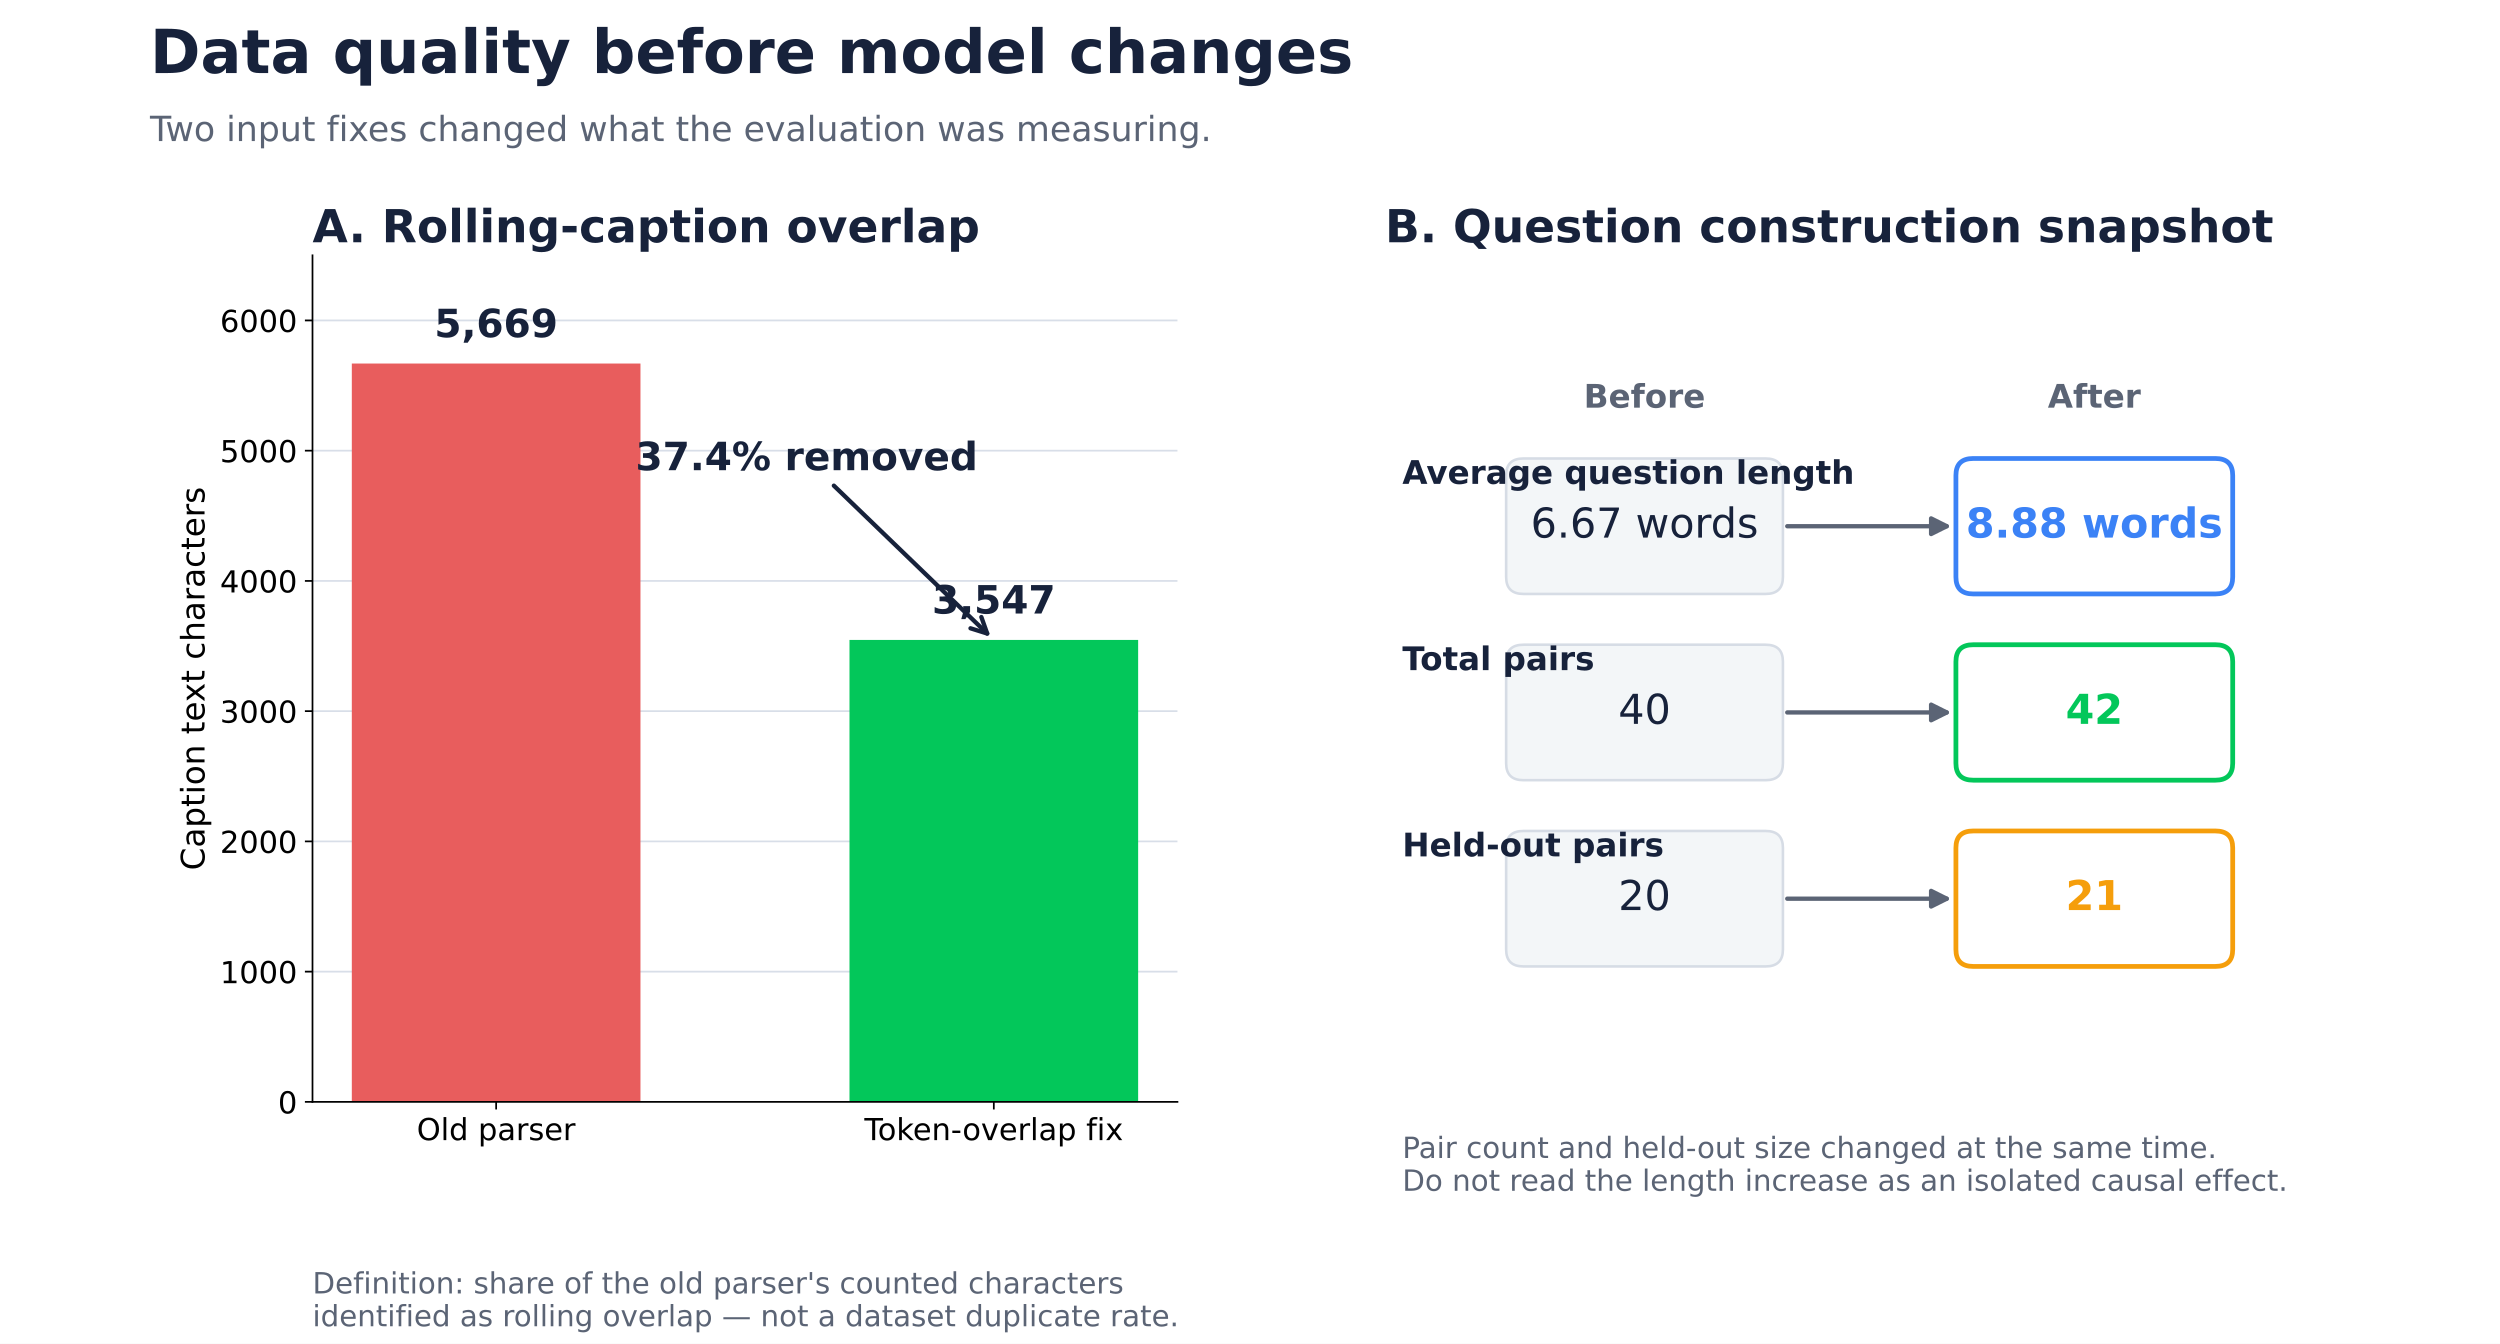
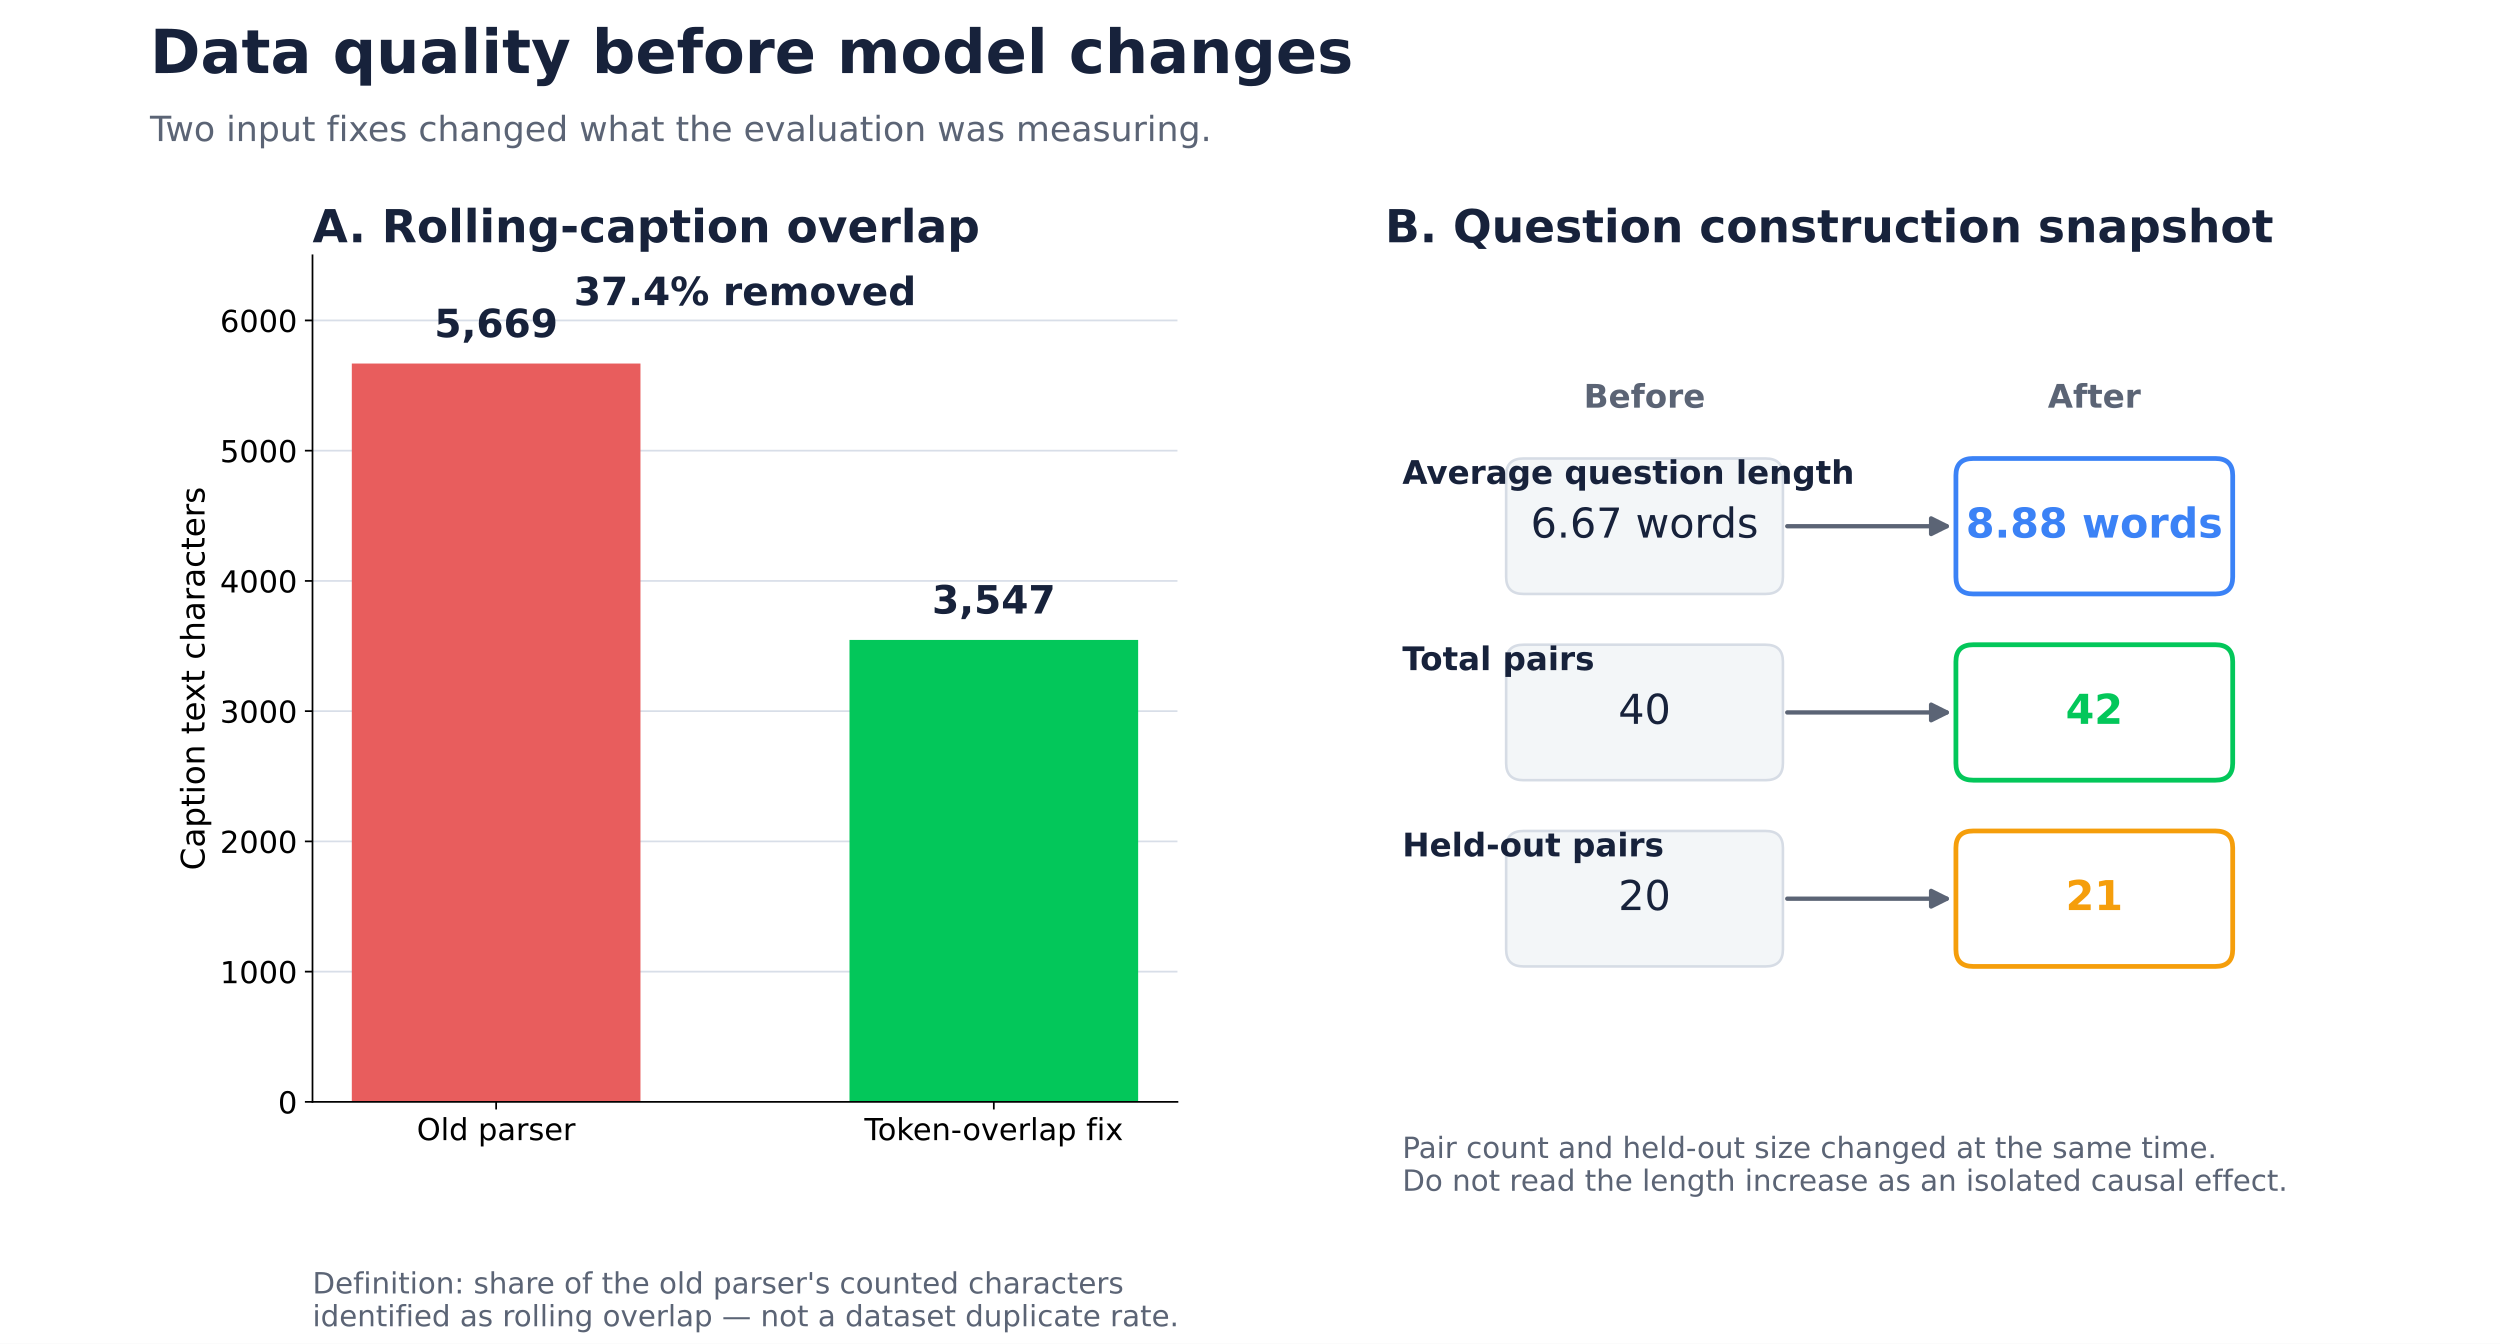
<svg xmlns="http://www.w3.org/2000/svg" xmlns:xlink="http://www.w3.org/1999/xlink" width="1152pt" height="619.2pt" viewBox="0 0 1152 619.2" version="1.1">
  <defs>
    <style type="text/css">*{stroke-linejoin: round; stroke-linecap: butt}</style>
  </defs>
  <g id="figure_1">
    <g id="patch_1">
      <path d="M 0 619.2  L 1152 619.2  L 1152 0  L 0 0  z " style="fill: #ffffff" />
    </g>
    <g id="axes_1">
      <g id="patch_2">
        <path d="M 144 507.744  L 542.571 507.744  L 542.571 117.648  L 144 117.648  z " style="fill: #ffffff" />
      </g>
      <g id="matplotlib.axis_1">
        <g id="xtick_1">
          <g id="line2d_1">
            <defs>
-               <path id="me5fcd7726c" d="M 0 0  L 0 3.5  " style="stroke: #000000; stroke-width: 0.8" />
+               <path id="m4818b2fd2d" d="M 0 0  L 0 3.5  " style="stroke: #000000; stroke-width: 0.8" />
            </defs>
            <g>
-               <use xlink:href="#me5fcd7726c" x="228.622" y="507.744" style="stroke: #000000; stroke-width: 0.8" />
+               <use xlink:href="#m4818b2fd2d" x="228.622" y="507.744" style="stroke: #000000; stroke-width: 0.8" />
            </g>
          </g>
          <g id="text_1">
            <text style="font: 14px 'DejaVu Sans'; text-anchor: middle" x="228.622" y="525.382" transform="rotate(-0 228.6219 525.3818)">Old parser</text>
          </g>
        </g>
        <g id="xtick_2">
          <g id="line2d_2">
            <g>
-               <use xlink:href="#me5fcd7726c" x="457.95" y="507.744" style="stroke: #000000; stroke-width: 0.8" />
+               <use xlink:href="#m4818b2fd2d" x="457.95" y="507.744" style="stroke: #000000; stroke-width: 0.8" />
            </g>
          </g>
          <g id="text_2">
            <text style="font: 14px 'DejaVu Sans'; text-anchor: middle" x="457.95" y="525.382" transform="rotate(-0 457.9495 525.3818)">Token-overlap fix</text>
          </g>
        </g>
      </g>
      <g id="matplotlib.axis_2">
        <g id="ytick_1">
          <g id="line2d_3">
-             <path d="M 144 507.744  L 542.571 507.744  " clip-path="url(#p64cec29706)" style="fill: none; stroke: #d8dee8; stroke-width: 0.8; stroke-linecap: square" />
+             <path d="M 144 507.744  L 542.571 507.744  " clip-path="url(#p047e4e3529)" style="fill: none; stroke: #d8dee8; stroke-width: 0.8; stroke-linecap: square" />
          </g>
          <g id="line2d_4">
            <defs>
-               <path id="m6d7c48cdab" d="M 0 0  L -3.5 0  " style="stroke: #000000; stroke-width: 0.8" />
+               <path id="m4ce7d940ea" d="M 0 0  L -3.5 0  " style="stroke: #000000; stroke-width: 0.8" />
            </defs>
            <g>
-               <use xlink:href="#m6d7c48cdab" x="144" y="507.744" style="stroke: #000000; stroke-width: 0.8" />
+               <use xlink:href="#m4ce7d940ea" x="144" y="507.744" style="stroke: #000000; stroke-width: 0.8" />
            </g>
          </g>
          <g id="text_3">
            <text style="font: 14px 'DejaVu Sans'; text-anchor: end" x="137" y="513.063" transform="rotate(-0 137 513.0629)">0</text>
          </g>
        </g>
        <g id="ytick_2">
          <g id="line2d_5">
-             <path d="M 144 447.729  L 542.571 447.729  " clip-path="url(#p64cec29706)" style="fill: none; stroke: #d8dee8; stroke-width: 0.8; stroke-linecap: square" />
+             <path d="M 144 447.729  L 542.571 447.729  " clip-path="url(#p047e4e3529)" style="fill: none; stroke: #d8dee8; stroke-width: 0.8; stroke-linecap: square" />
          </g>
          <g id="line2d_6">
            <g>
-               <use xlink:href="#m6d7c48cdab" x="144" y="447.729" style="stroke: #000000; stroke-width: 0.8" />
+               <use xlink:href="#m4ce7d940ea" x="144" y="447.729" style="stroke: #000000; stroke-width: 0.8" />
            </g>
          </g>
          <g id="text_4">
            <text style="font: 14px 'DejaVu Sans'; text-anchor: end" x="137" y="453.048" transform="rotate(-0 137 453.0481)">1000</text>
          </g>
        </g>
        <g id="ytick_3">
          <g id="line2d_7">
-             <path d="M 144 387.714  L 542.571 387.714  " clip-path="url(#p64cec29706)" style="fill: none; stroke: #d8dee8; stroke-width: 0.8; stroke-linecap: square" />
+             <path d="M 144 387.714  L 542.571 387.714  " clip-path="url(#p047e4e3529)" style="fill: none; stroke: #d8dee8; stroke-width: 0.8; stroke-linecap: square" />
          </g>
          <g id="line2d_8">
            <g>
-               <use xlink:href="#m6d7c48cdab" x="144" y="387.714" style="stroke: #000000; stroke-width: 0.8" />
+               <use xlink:href="#m4ce7d940ea" x="144" y="387.714" style="stroke: #000000; stroke-width: 0.8" />
            </g>
          </g>
          <g id="text_5">
            <text style="font: 14px 'DejaVu Sans'; text-anchor: end" x="137" y="393.033" transform="rotate(-0 137 393.0334)">2000</text>
          </g>
        </g>
        <g id="ytick_4">
          <g id="line2d_9">
-             <path d="M 144 327.7  L 542.571 327.7  " clip-path="url(#p64cec29706)" style="fill: none; stroke: #d8dee8; stroke-width: 0.8; stroke-linecap: square" />
+             <path d="M 144 327.7  L 542.571 327.7  " clip-path="url(#p047e4e3529)" style="fill: none; stroke: #d8dee8; stroke-width: 0.8; stroke-linecap: square" />
          </g>
          <g id="line2d_10">
            <g>
-               <use xlink:href="#m6d7c48cdab" x="144" y="327.7" style="stroke: #000000; stroke-width: 0.8" />
+               <use xlink:href="#m4ce7d940ea" x="144" y="327.7" style="stroke: #000000; stroke-width: 0.8" />
            </g>
          </g>
          <g id="text_6">
            <text style="font: 14px 'DejaVu Sans'; text-anchor: end" x="137" y="333.019" transform="rotate(-0 137 333.0186)">3000</text>
          </g>
        </g>
        <g id="ytick_5">
          <g id="line2d_11">
-             <path d="M 144 267.685  L 542.571 267.685  " clip-path="url(#p64cec29706)" style="fill: none; stroke: #d8dee8; stroke-width: 0.8; stroke-linecap: square" />
+             <path d="M 144 267.685  L 542.571 267.685  " clip-path="url(#p047e4e3529)" style="fill: none; stroke: #d8dee8; stroke-width: 0.8; stroke-linecap: square" />
          </g>
          <g id="line2d_12">
            <g>
-               <use xlink:href="#m6d7c48cdab" x="144" y="267.685" style="stroke: #000000; stroke-width: 0.8" />
+               <use xlink:href="#m4ce7d940ea" x="144" y="267.685" style="stroke: #000000; stroke-width: 0.8" />
            </g>
          </g>
          <g id="text_7">
            <text style="font: 14px 'DejaVu Sans'; text-anchor: end" x="137" y="273.004" transform="rotate(-0 137 273.0038)">4000</text>
          </g>
        </g>
        <g id="ytick_6">
          <g id="line2d_13">
-             <path d="M 144 207.67  L 542.571 207.67  " clip-path="url(#p64cec29706)" style="fill: none; stroke: #d8dee8; stroke-width: 0.8; stroke-linecap: square" />
+             <path d="M 144 207.67  L 542.571 207.67  " clip-path="url(#p047e4e3529)" style="fill: none; stroke: #d8dee8; stroke-width: 0.8; stroke-linecap: square" />
          </g>
          <g id="line2d_14">
            <g>
-               <use xlink:href="#m6d7c48cdab" x="144" y="207.67" style="stroke: #000000; stroke-width: 0.8" />
+               <use xlink:href="#m4ce7d940ea" x="144" y="207.67" style="stroke: #000000; stroke-width: 0.8" />
            </g>
          </g>
          <g id="text_8">
            <text style="font: 14px 'DejaVu Sans'; text-anchor: end" x="137" y="212.989" transform="rotate(-0 137 212.9891)">5000</text>
          </g>
        </g>
        <g id="ytick_7">
          <g id="line2d_15">
-             <path d="M 144 147.655  L 542.571 147.655  " clip-path="url(#p64cec29706)" style="fill: none; stroke: #d8dee8; stroke-width: 0.8; stroke-linecap: square" />
+             <path d="M 144 147.655  L 542.571 147.655  " clip-path="url(#p047e4e3529)" style="fill: none; stroke: #d8dee8; stroke-width: 0.8; stroke-linecap: square" />
          </g>
          <g id="line2d_16">
            <g>
-               <use xlink:href="#m6d7c48cdab" x="144" y="147.655" style="stroke: #000000; stroke-width: 0.8" />
+               <use xlink:href="#m4ce7d940ea" x="144" y="147.655" style="stroke: #000000; stroke-width: 0.8" />
            </g>
          </g>
          <g id="text_9">
            <text style="font: 14px 'DejaVu Sans'; text-anchor: end" x="137" y="152.974" transform="rotate(-0 137 152.9743)">6000</text>
          </g>
        </g>
        <g id="text_10">
          <text style="font: 15px 'DejaVu Sans'; text-anchor: middle" x="94.25" y="312.696" transform="rotate(-90 94.25047 312.696)">Caption text characters</text>
        </g>
      </g>
      <g id="patch_3">
-         <path d="M 162.117 507.744  L 295.127 507.744  L 295.127 167.52  L 162.117 167.52  z " clip-path="url(#p64cec29706)" style="fill: #e85d5d" />
+         <path d="M 162.117 507.744  L 295.127 507.744  L 295.127 167.52  L 162.117 167.52  z " clip-path="url(#p047e4e3529)" style="fill: #e85d5d" />
      </g>
      <g id="patch_4">
-         <path d="M 391.445 507.744  L 524.455 507.744  L 524.455 294.872  L 391.445 294.872  z " clip-path="url(#p64cec29706)" style="fill: #03c75a" />
+         <path d="M 391.445 507.744  L 524.455 507.744  L 524.455 294.872  L 391.445 294.872  z " clip-path="url(#p047e4e3529)" style="fill: #03c75a" />
      </g>
      <g id="patch_5">
        <path d="M 144 507.744  L 144 117.648  " style="fill: none; stroke: #000000; stroke-width: 0.8; stroke-linejoin: miter; stroke-linecap: square" />
      </g>
      <g id="patch_6">
        <path d="M 144 507.744  L 542.571 507.744  " style="fill: none; stroke: #000000; stroke-width: 0.8; stroke-linejoin: miter; stroke-linecap: square" />
      </g>
      <g id="text_11">
        <text style="fill: #17223b; font: 700 18px 'DejaVu Sans'; text-anchor: middle" x="228.622" y="155.375" transform="rotate(-0 228.6219 155.3748)">5,669</text>
      </g>
      <g id="text_12">
        <text style="fill: #17223b; font: 700 18px 'DejaVu Sans'; text-anchor: middle" x="457.95" y="282.726" transform="rotate(-0 457.9495 282.7261)">3,547</text>
      </g>
-       <g id="patch_7">
-         <path d="M 384.249 223.8  Q 420.378 258.641 454.898 291.929  " style="fill: none; stroke: #17223b; stroke-width: 2; stroke-linecap: round" />
-         <path d="M 452.214 284.34  L 454.898 291.929  L 447.217 289.523  " style="fill: none; stroke: #17223b; stroke-width: 2; stroke-linecap: round" />
-       </g>
      <g id="text_13">
-         <text style="fill: #17223b; font: 700 18px 'DejaVu Sans'; text-anchor: start" x="292.834" y="216.672" transform="rotate(-0 292.8336 216.6724)">37.4% removed</text>
+         <text style="fill: #17223b; font: 700 18px 'DejaVu Sans'; text-anchor: middle" x="343.286" y="140.619" transform="rotate(-0 343.2857 140.6193)">37.4% removed</text>
      </g>
      <g id="text_14">
        <text style="fill: #5b6475; font: 13.5px 'DejaVu Sans'" transform="translate(144 596.0211)">Definition: share of the old parser's counted characters</text>
        <text style="fill: #5b6475; font: 13.5px 'DejaVu Sans'" transform="translate(144 611.1381)">identified as rolling overlap — not a dataset duplicate rate.</text>
      </g>
      <g id="text_15">
        <text style="fill: #17223b; font: 700 21px 'DejaVu Sans'; text-anchor: start" x="144" y="111.648" transform="rotate(-0 144 111.648)">A. Rolling-caption overlap</text>
      </g>
    </g>
    <g id="axes_2">
+       <g id="patch_7">
+         <path d="M 702 273.686  L 813.6 273.686  Q 821.571 273.686 821.571 265.884  L 821.571 219.073  Q 821.571 211.271 813.6 211.271  L 702 211.271  Q 694.029 211.271 694.029 219.073  L 694.029 265.884  Q 694.029 273.686 702 273.686  z " clip-path="url(#p153bbb48a0)" style="fill: #f3f6f8; stroke: #d6dce5; stroke-width: 1.2; stroke-linejoin: miter" />
+       </g>
      <g id="patch_8">
-         <path d="M 702 273.686  L 813.6 273.686  Q 821.571 273.686 821.571 265.884  L 821.571 219.073  Q 821.571 211.271 813.6 211.271  L 702 211.271  Q 694.029 211.271 694.029 219.073  L 694.029 265.884  Q 694.029 273.686 702 273.686  z " clip-path="url(#p12ca6269c9)" style="fill: #f3f6f8; stroke: #d6dce5; stroke-width: 1.2; stroke-linejoin: miter" />
+         <path d="M 909.257 273.686  L 1020.857 273.686  Q 1028.829 273.686 1028.829 265.884  L 1028.829 219.073  Q 1028.829 211.271 1020.857 211.271  L 909.257 211.271  Q 901.286 211.271 901.286 219.073  L 901.286 265.884  Q 901.286 273.686 909.257 273.686  z " clip-path="url(#p153bbb48a0)" style="fill: #ffffff; stroke: #3b82f6; stroke-width: 2.2; stroke-linejoin: miter" />
      </g>
      <g id="patch_9">
-         <path d="M 909.257 273.686  L 1020.857 273.686  Q 1028.829 273.686 1028.829 265.884  L 1028.829 219.073  Q 1028.829 211.271 1020.857 211.271  L 909.257 211.271  Q 901.286 211.271 901.286 219.073  L 901.286 265.884  Q 901.286 273.686 909.257 273.686  z " clip-path="url(#p12ca6269c9)" style="fill: #ffffff; stroke: #3b82f6; stroke-width: 2.2; stroke-linejoin: miter" />
+         <path d="M 823.571 242.479  Q 861.43 242.479 897.053 242.479  " clip-path="url(#p153bbb48a0)" style="fill: none; stroke: #5b6475; stroke-width: 2; stroke-linecap: round" />
+         <path d="M 889.853 238.879  L 897.053 242.479  L 889.853 246.079  z " clip-path="url(#p153bbb48a0)" style="fill: #5b6475; stroke: #5b6475; stroke-width: 2; stroke-linecap: round" />
      </g>
      <g id="patch_10">
-         <path d="M 823.571 242.479  Q 861.43 242.479 897.053 242.479  " clip-path="url(#p12ca6269c9)" style="fill: none; stroke: #5b6475; stroke-width: 2; stroke-linecap: round" />
-         <path d="M 889.853 238.879  L 897.053 242.479  L 889.853 246.079  z " clip-path="url(#p12ca6269c9)" style="fill: #5b6475; stroke: #5b6475; stroke-width: 2; stroke-linecap: round" />
+         <path d="M 702 359.508  L 813.6 359.508  Q 821.571 359.508 821.571 351.706  L 821.571 304.894  Q 821.571 297.092 813.6 297.092  L 702 297.092  Q 694.029 297.092 694.029 304.894  L 694.029 351.706  Q 694.029 359.508 702 359.508  z " clip-path="url(#p153bbb48a0)" style="fill: #f3f6f8; stroke: #d6dce5; stroke-width: 1.2; stroke-linejoin: miter" />
      </g>
      <g id="patch_11">
-         <path d="M 702 359.508  L 813.6 359.508  Q 821.571 359.508 821.571 351.706  L 821.571 304.894  Q 821.571 297.092 813.6 297.092  L 702 297.092  Q 694.029 297.092 694.029 304.894  L 694.029 351.706  Q 694.029 359.508 702 359.508  z " clip-path="url(#p12ca6269c9)" style="fill: #f3f6f8; stroke: #d6dce5; stroke-width: 1.2; stroke-linejoin: miter" />
+         <path d="M 909.257 359.508  L 1020.857 359.508  Q 1028.829 359.508 1028.829 351.706  L 1028.829 304.894  Q 1028.829 297.092 1020.857 297.092  L 909.257 297.092  Q 901.286 297.092 901.286 304.894  L 901.286 351.706  Q 901.286 359.508 909.257 359.508  z " clip-path="url(#p153bbb48a0)" style="fill: #ffffff; stroke: #03c75a; stroke-width: 2.2; stroke-linejoin: miter" />
      </g>
      <g id="patch_12">
-         <path d="M 909.257 359.508  L 1020.857 359.508  Q 1028.829 359.508 1028.829 351.706  L 1028.829 304.894  Q 1028.829 297.092 1020.857 297.092  L 909.257 297.092  Q 901.286 297.092 901.286 304.894  L 901.286 351.706  Q 901.286 359.508 909.257 359.508  z " clip-path="url(#p12ca6269c9)" style="fill: #ffffff; stroke: #03c75a; stroke-width: 2.2; stroke-linejoin: miter" />
+         <path d="M 823.571 328.3  Q 861.43 328.3 897.053 328.3  " clip-path="url(#p153bbb48a0)" style="fill: none; stroke: #5b6475; stroke-width: 2; stroke-linecap: round" />
+         <path d="M 889.853 324.7  L 897.053 328.3  L 889.853 331.9  z " clip-path="url(#p153bbb48a0)" style="fill: #5b6475; stroke: #5b6475; stroke-width: 2; stroke-linecap: round" />
      </g>
      <g id="patch_13">
-         <path d="M 823.571 328.3  Q 861.43 328.3 897.053 328.3  " clip-path="url(#p12ca6269c9)" style="fill: none; stroke: #5b6475; stroke-width: 2; stroke-linecap: round" />
-         <path d="M 889.853 324.7  L 897.053 328.3  L 889.853 331.9  z " clip-path="url(#p12ca6269c9)" style="fill: #5b6475; stroke: #5b6475; stroke-width: 2; stroke-linecap: round" />
+         <path d="M 702 445.329  L 813.6 445.329  Q 821.571 445.329 821.571 437.527  L 821.571 390.715  Q 821.571 382.913 813.6 382.913  L 702 382.913  Q 694.029 382.913 694.029 390.715  L 694.029 437.527  Q 694.029 445.329 702 445.329  z " clip-path="url(#p153bbb48a0)" style="fill: #f3f6f8; stroke: #d6dce5; stroke-width: 1.2; stroke-linejoin: miter" />
      </g>
      <g id="patch_14">
-         <path d="M 702 445.329  L 813.6 445.329  Q 821.571 445.329 821.571 437.527  L 821.571 390.715  Q 821.571 382.913 813.6 382.913  L 702 382.913  Q 694.029 382.913 694.029 390.715  L 694.029 437.527  Q 694.029 445.329 702 445.329  z " clip-path="url(#p12ca6269c9)" style="fill: #f3f6f8; stroke: #d6dce5; stroke-width: 1.2; stroke-linejoin: miter" />
+         <path d="M 909.257 445.329  L 1020.857 445.329  Q 1028.829 445.329 1028.829 437.527  L 1028.829 390.715  Q 1028.829 382.913 1020.857 382.913  L 909.257 382.913  Q 901.286 382.913 901.286 390.715  L 901.286 437.527  Q 901.286 445.329 909.257 445.329  z " clip-path="url(#p153bbb48a0)" style="fill: #ffffff; stroke: #f59e0b; stroke-width: 2.2; stroke-linejoin: miter" />
      </g>
      <g id="patch_15">
-         <path d="M 909.257 445.329  L 1020.857 445.329  Q 1028.829 445.329 1028.829 437.527  L 1028.829 390.715  Q 1028.829 382.913 1020.857 382.913  L 909.257 382.913  Q 901.286 382.913 901.286 390.715  L 901.286 437.527  Q 901.286 445.329 909.257 445.329  z " clip-path="url(#p12ca6269c9)" style="fill: #ffffff; stroke: #f59e0b; stroke-width: 2.2; stroke-linejoin: miter" />
-       </g>
-       <g id="patch_16">
-         <path d="M 823.571 414.121  Q 861.43 414.121 897.053 414.121  " clip-path="url(#p12ca6269c9)" style="fill: none; stroke: #5b6475; stroke-width: 2; stroke-linecap: round" />
-         <path d="M 889.853 410.521  L 897.053 414.121  L 889.853 417.721  z " clip-path="url(#p12ca6269c9)" style="fill: #5b6475; stroke: #5b6475; stroke-width: 2; stroke-linecap: round" />
+         <path d="M 823.571 414.121  Q 861.43 414.121 897.053 414.121  " clip-path="url(#p153bbb48a0)" style="fill: none; stroke: #5b6475; stroke-width: 2; stroke-linecap: round" />
+         <path d="M 889.853 410.521  L 897.053 414.121  L 889.853 417.721  z " clip-path="url(#p153bbb48a0)" style="fill: #5b6475; stroke: #5b6475; stroke-width: 2; stroke-linecap: round" />
      </g>
      <g id="text_16">
        <text style="fill: #5b6475; font: 700 15px 'DejaVu Sans'; text-anchor: middle" x="757.8" y="187.865" transform="rotate(-0 757.8 187.8653)">Before</text>
      </g>
      <g id="text_17">
        <text style="fill: #5b6475; font: 700 15px 'DejaVu Sans'; text-anchor: middle" x="965.057" y="187.865" transform="rotate(-0 965.0571 187.8653)">After</text>
      </g>
      <g id="text_18">
        <text style="fill: #17223b; font: 700 15px 'DejaVu Sans'; text-anchor: start" x="646.2" y="222.974" transform="rotate(-0 646.2 222.9739)">Average question length</text>
      </g>
      <g id="text_19">
        <text style="fill: #17223b; font: 19px 'DejaVu Sans'; text-anchor: middle" x="757.8" y="247.722" transform="rotate(-0 757.8 247.7215)">6.67 words</text>
      </g>
      <g id="text_20">
        <text style="fill: #3b82f6; font: 700 19px 'DejaVu Sans'; text-anchor: middle" x="965.057" y="247.722" transform="rotate(-0 965.0571 247.7215)">8.88 words</text>
      </g>
      <g id="text_21">
        <text style="fill: #17223b; font: 700 15px 'DejaVu Sans'; text-anchor: start" x="646.2" y="308.795" transform="rotate(-0 646.2 308.795)">Total pairs</text>
      </g>
      <g id="text_22">
        <text style="fill: #17223b; font: 19px 'DejaVu Sans'; text-anchor: middle" x="757.8" y="333.543" transform="rotate(-0 757.8 333.5427)">40</text>
      </g>
      <g id="text_23">
        <text style="fill: #03c75a; font: 700 19px 'DejaVu Sans'; text-anchor: middle" x="965.057" y="333.543" transform="rotate(-0 965.0571 333.5427)">42</text>
      </g>
      <g id="text_24">
        <text style="fill: #17223b; font: 700 15px 'DejaVu Sans'; text-anchor: start" x="646.2" y="394.616" transform="rotate(-0 646.2 394.6162)">Held-out pairs</text>
      </g>
      <g id="text_25">
        <text style="fill: #17223b; font: 19px 'DejaVu Sans'; text-anchor: middle" x="757.8" y="419.364" transform="rotate(-0 757.8 419.3638)">20</text>
      </g>
      <g id="text_26">
        <text style="fill: #f59e0b; font: 700 19px 'DejaVu Sans'; text-anchor: middle" x="965.057" y="419.364" transform="rotate(-0 965.0571 419.3638)">21</text>
      </g>
      <g id="text_27">
        <text style="fill: #5b6475; font: 13.5px 'DejaVu Sans'" transform="translate(646.2 533.6057)">Pair count and held-out size changed at the same time.</text>
        <text style="fill: #5b6475; font: 13.5px 'DejaVu Sans'" transform="translate(646.2 548.7228)">Do not read the length increase as an isolated causal effect.</text>
      </g>
      <g id="text_28">
        <text style="fill: #17223b; font: 700 21px 'DejaVu Sans'; text-anchor: start" x="638.229" y="111.648" transform="rotate(-0 638.2286 111.648)">B. Question construction snapshot</text>
      </g>
    </g>
    <g id="text_29">
      <text style="fill: #17223b; font: 700 28px 'DejaVu Sans'; text-anchor: start" x="69.12" y="33.66" transform="rotate(-0 69.12 33.65962)">Data quality before model changes</text>
    </g>
    <g id="text_30">
      <text style="fill: #5b6475; font: 16px 'DejaVu Sans'; text-anchor: start" x="69.12" y="65.016" transform="rotate(-0 69.12 65.016)">Two input fixes changed what the evaluation was measuring.</text>
    </g>
  </g>
  <defs>
-     <clipPath id="p64cec29706">
+     <clipPath id="p047e4e3529">
      <rect x="144" y="117.648" width="398.571" height="390.096" />
    </clipPath>
-     <clipPath id="p12ca6269c9">
+     <clipPath id="p153bbb48a0">
      <rect x="638.229" y="117.648" width="398.571" height="390.096" />
    </clipPath>
  </defs>
</svg>
